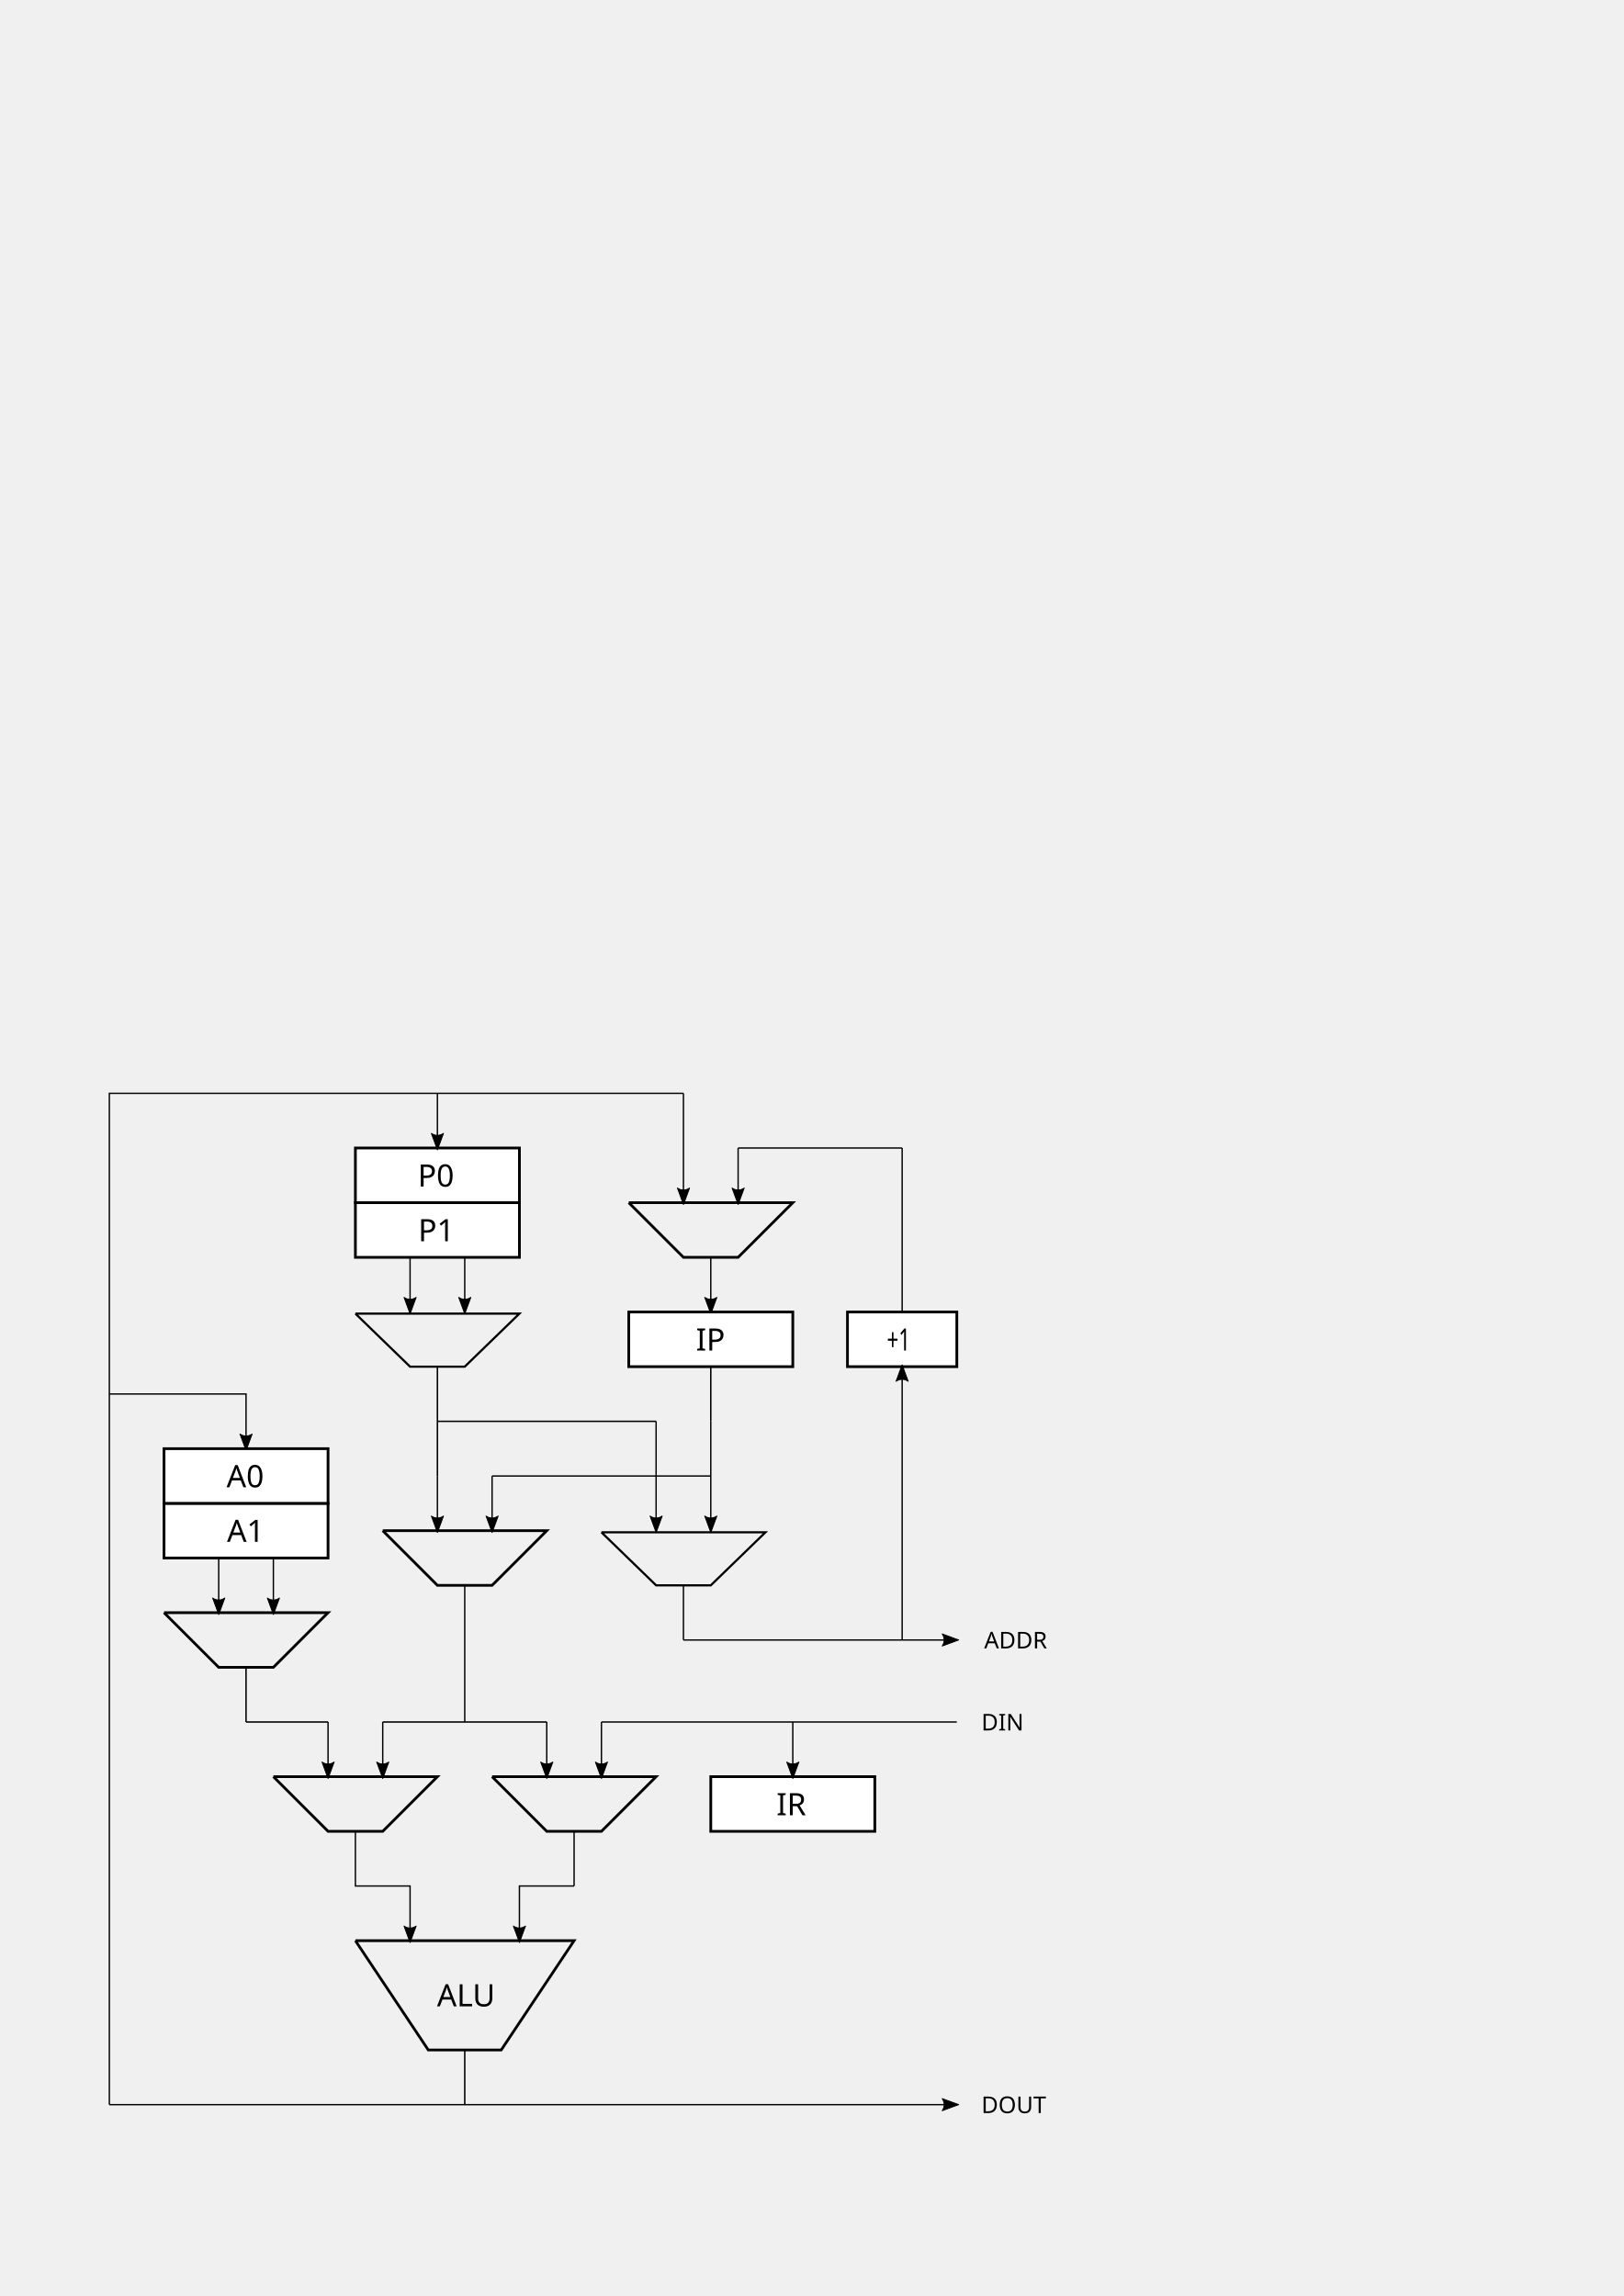
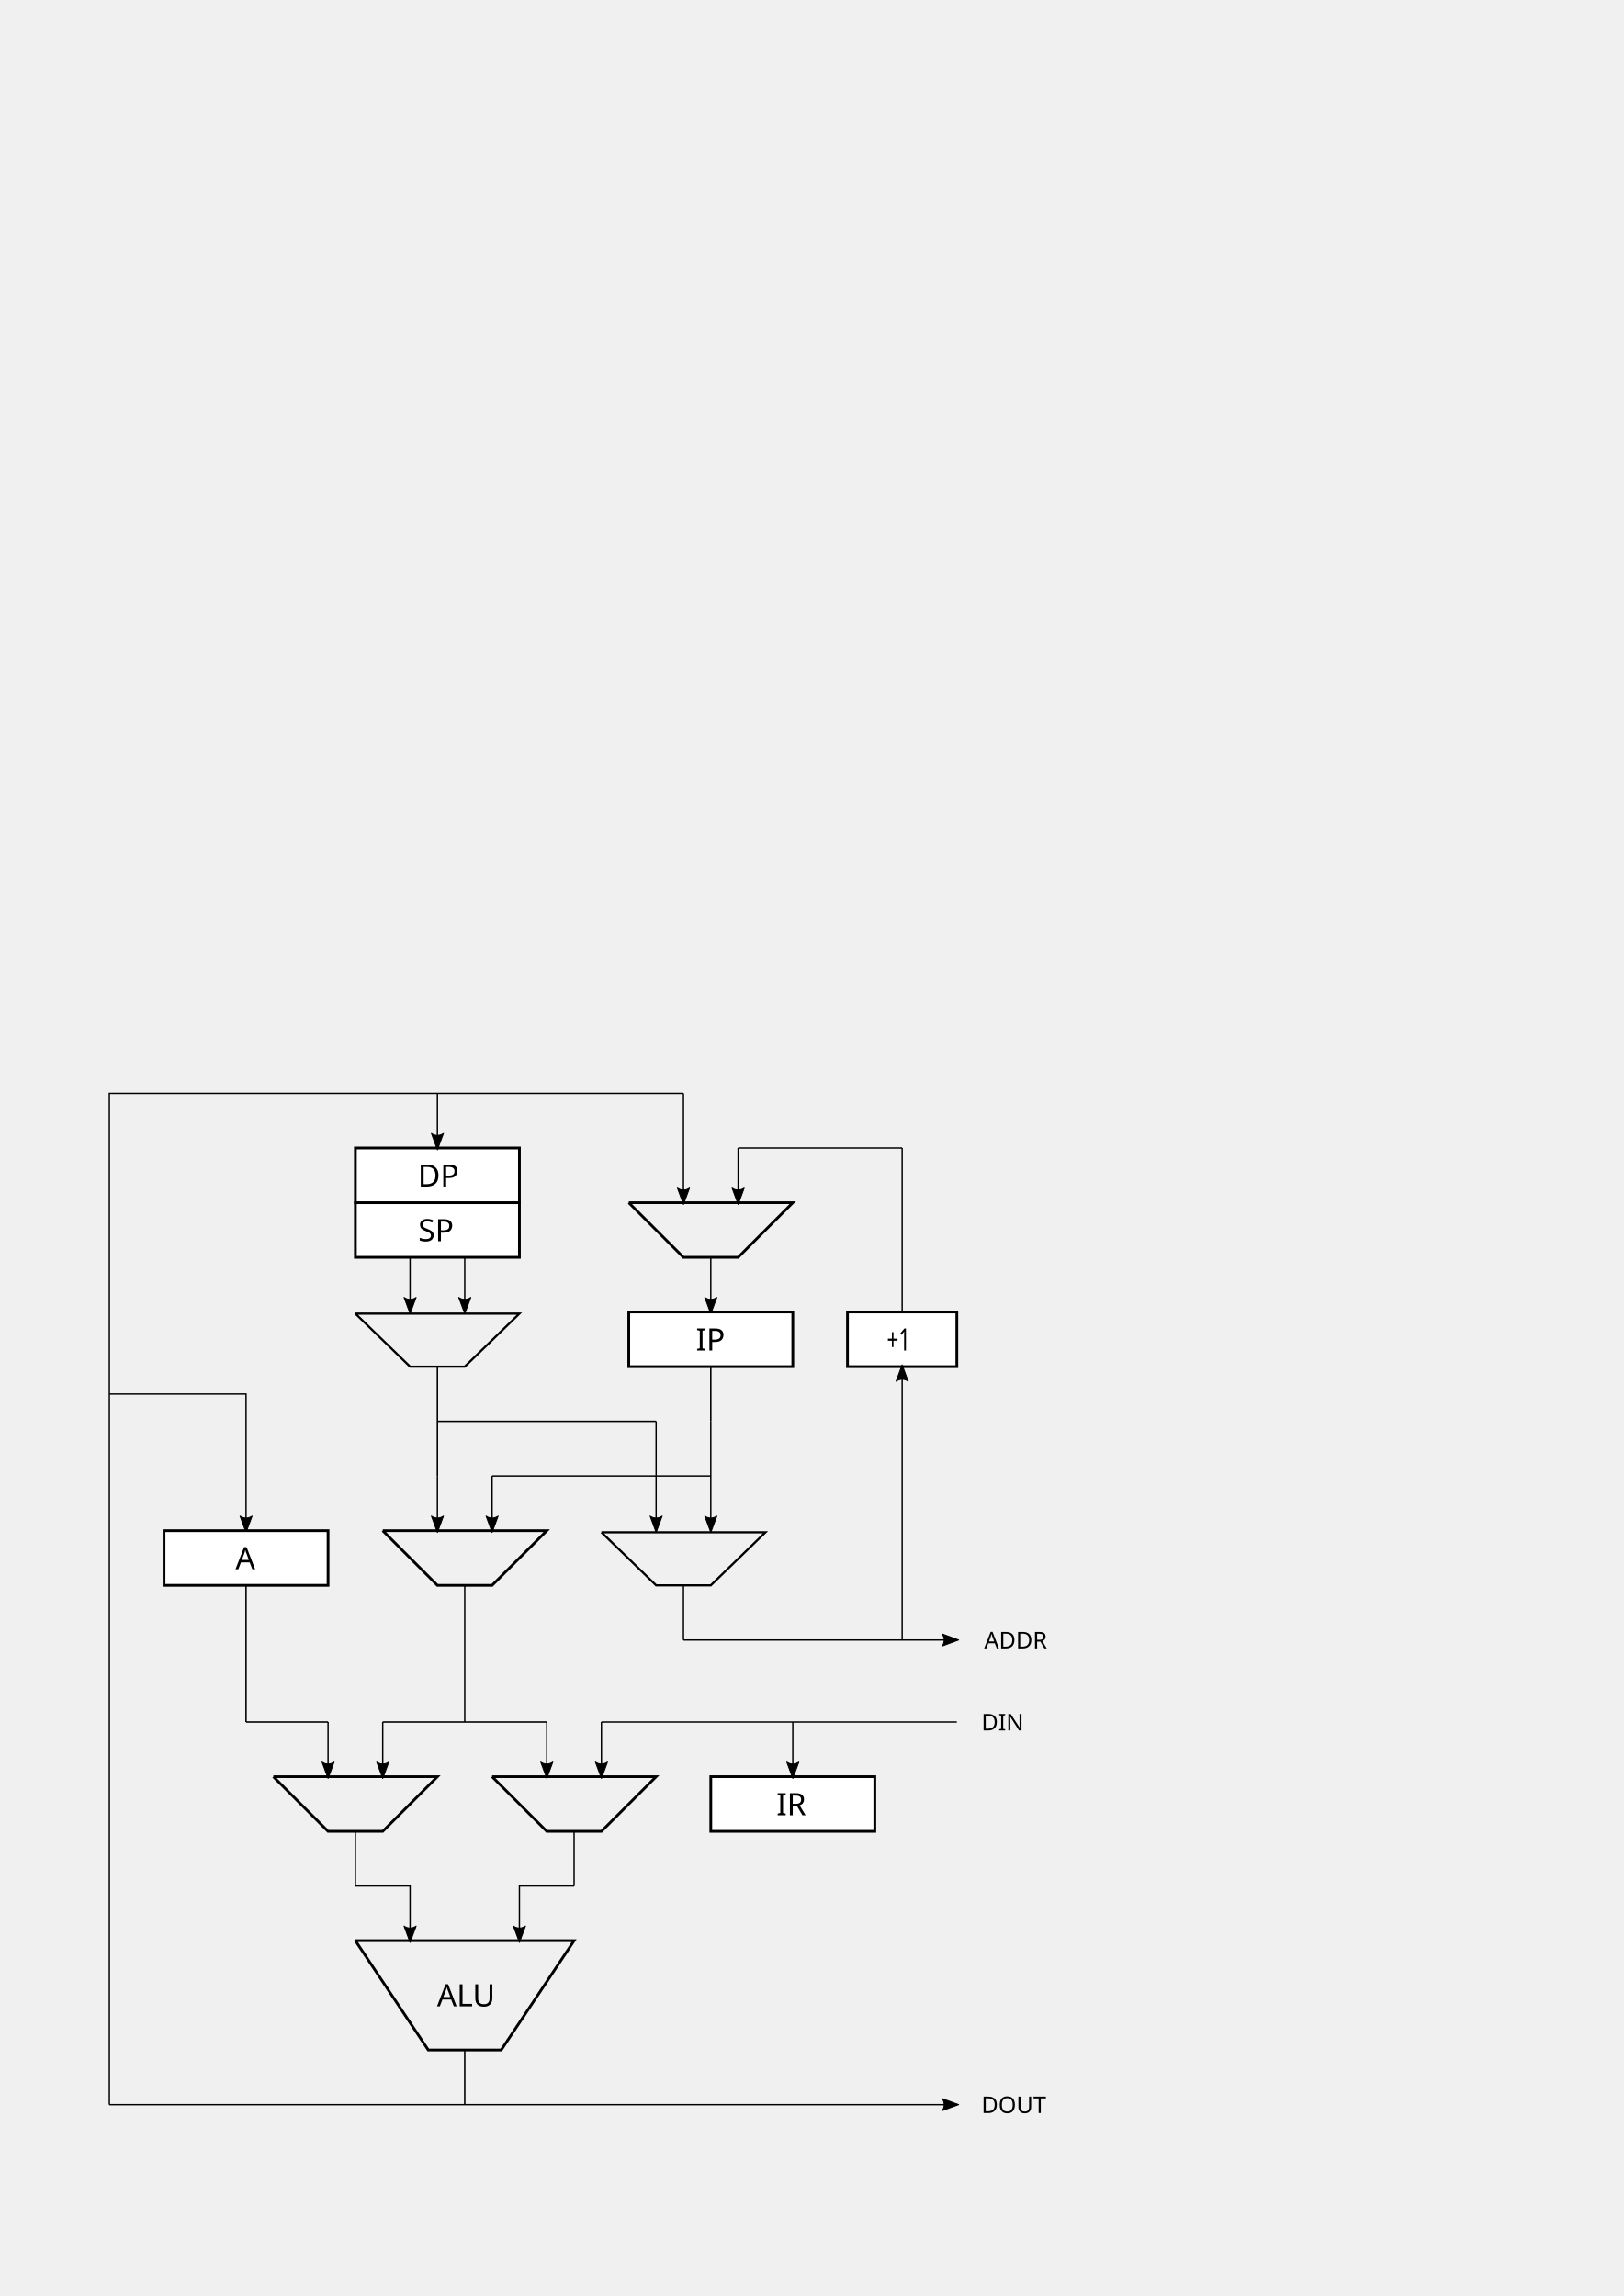
<svg xmlns="http://www.w3.org/2000/svg" width="297mm" height="420mm" viewBox="0 0 297 420" version="1.1" id="svg8">
  <defs id="defs2">
    <marker orient="auto" refY="0.0" refX="0.0" id="marker8257" style="overflow:visible;">
      <path id="path8255" style="fill-rule:evenodd;stroke-width:0.625;stroke-linejoin:round;stroke:#000000;stroke-opacity:1;fill:#000000;fill-opacity:1" d="M 8.719,4.034 L -2.207,0.016 L 8.719,-4.002 C 6.973,-1.63 6.983,1.616 8.719,4.034 z " transform="scale(1.1) rotate(180) translate(1,0)" />
    </marker>
    <marker style="overflow:visible;" id="marker4934" refX="0.0" refY="0.0" orient="auto">
      <path transform="scale(1.1) rotate(180) translate(1,0)" d="M 8.719,4.034 L -2.207,0.016 L 8.719,-4.002 C 6.973,-1.63 6.983,1.616 8.719,4.034 z " style="fill-rule:evenodd;stroke-width:0.625;stroke-linejoin:round;stroke:#000000;stroke-opacity:1;fill:#000000;fill-opacity:1" id="path4932" />
    </marker>
    <marker orient="auto" refY="0.0" refX="0.0" id="marker4731" style="overflow:visible;">
      <path id="path4729" style="fill-rule:evenodd;stroke-width:0.625;stroke-linejoin:round;stroke:#000000;stroke-opacity:1;fill:#000000;fill-opacity:1" d="M 8.719,4.034 L -2.207,0.016 L 8.719,-4.002 C 6.973,-1.63 6.983,1.616 8.719,4.034 z " transform="scale(1.1) rotate(180) translate(1,0)" />
    </marker>
    <marker style="overflow:visible;" id="marker2087" refX="0.0" refY="0.0" orient="auto">
      <path transform="scale(1.1) rotate(180) translate(1,0)" d="M 8.719,4.034 L -2.207,0.016 L 8.719,-4.002 C 6.973,-1.63 6.983,1.616 8.719,4.034 z " style="fill-rule:evenodd;stroke-width:0.625;stroke-linejoin:round;stroke:#000000;stroke-opacity:1;fill:#000000;fill-opacity:1" id="path2085" />
    </marker>
    <marker orient="auto" refY="0.0" refX="0.0" id="marker7317" style="overflow:visible;">
      <path id="path7315" style="fill-rule:evenodd;stroke-width:0.625;stroke-linejoin:round;stroke:#000000;stroke-opacity:1;fill:#000000;fill-opacity:1" d="M 8.719,4.034 L -2.207,0.016 L 8.719,-4.002 C 6.973,-1.63 6.983,1.616 8.719,4.034 z " transform="scale(1.1) rotate(180) translate(1,0)" />
    </marker>
    <marker style="overflow:visible;" id="marker6648" refX="0.0" refY="0.0" orient="auto">
      <path transform="scale(1.1) rotate(180) translate(1,0)" d="M 8.719,4.034 L -2.207,0.016 L 8.719,-4.002 C 6.973,-1.63 6.983,1.616 8.719,4.034 z " style="fill-rule:evenodd;stroke-width:0.625;stroke-linejoin:round;stroke:#000000;stroke-opacity:1;fill:#000000;fill-opacity:1" id="path6646" />
    </marker>
    <marker orient="auto" refY="0.0" refX="0.0" id="marker2574" style="overflow:visible;">
      <path id="path2572" style="fill-rule:evenodd;stroke-width:0.625;stroke-linejoin:round;stroke:#000000;stroke-opacity:1;fill:#000000;fill-opacity:1" d="M 8.719,4.034 L -2.207,0.016 L 8.719,-4.002 C 6.973,-1.63 6.983,1.616 8.719,4.034 z " transform="scale(1.1) rotate(180) translate(1,0)" />
    </marker>
    <marker style="overflow:visible;" id="marker2372" refX="0.0" refY="0.0" orient="auto">
      <path transform="scale(1.1) rotate(180) translate(1,0)" d="M 8.719,4.034 L -2.207,0.016 L 8.719,-4.002 C 6.973,-1.63 6.983,1.616 8.719,4.034 z " style="fill-rule:evenodd;stroke-width:0.625;stroke-linejoin:round;stroke:#000000;stroke-opacity:1;fill:#000000;fill-opacity:1" id="path2370" />
    </marker>
    <marker style="overflow:visible;" id="marker1744" refX="0.0" refY="0.0" orient="auto">
      <path transform="scale(1.1) rotate(180) translate(1,0)" d="M 8.719,4.034 L -2.207,0.016 L 8.719,-4.002 C 6.973,-1.63 6.983,1.616 8.719,4.034 z " style="fill-rule:evenodd;stroke-width:0.625;stroke-linejoin:round;stroke:#000000;stroke-opacity:1;fill:#000000;fill-opacity:1" id="path1742" />
    </marker>
    <marker orient="auto" refY="0.0" refX="0.0" id="marker1616" style="overflow:visible;">
      <path id="path1614" style="fill-rule:evenodd;stroke-width:0.625;stroke-linejoin:round;stroke:#000000;stroke-opacity:1;fill:#000000;fill-opacity:1" d="M 8.719,4.034 L -2.207,0.016 L 8.719,-4.002 C 6.973,-1.63 6.983,1.616 8.719,4.034 z " transform="scale(1.1) rotate(180) translate(1,0)" />
    </marker>
    <marker style="overflow:visible;" id="marker1096" refX="0.0" refY="0.0" orient="auto">
      <path transform="scale(1.1) rotate(180) translate(1,0)" d="M 8.719,4.034 L -2.207,0.016 L 8.719,-4.002 C 6.973,-1.63 6.983,1.616 8.719,4.034 z " style="fill-rule:evenodd;stroke-width:0.625;stroke-linejoin:round;stroke:#000000;stroke-opacity:1;fill:#000000;fill-opacity:1" id="path1094" />
    </marker>
    <marker orient="auto" refY="0.0" refX="0.0" id="marker15140" style="overflow:visible;">
      <path id="path15138" style="fill-rule:evenodd;stroke-width:0.625;stroke-linejoin:round;stroke:#000000;stroke-opacity:1;fill:#000000;fill-opacity:1" d="M 8.719,4.034 L -2.207,0.016 L 8.719,-4.002 C 6.973,-1.63 6.983,1.616 8.719,4.034 z " transform="scale(1.1) rotate(180) translate(1,0)" />
    </marker>
    <marker style="overflow:visible;" id="marker13744" refX="0.0" refY="0.0" orient="auto">
      <path transform="scale(1.1) rotate(180) translate(1,0)" d="M 8.719,4.034 L -2.207,0.016 L 8.719,-4.002 C 6.973,-1.63 6.983,1.616 8.719,4.034 z " style="fill-rule:evenodd;stroke-width:0.625;stroke-linejoin:round;stroke:#000000;stroke-opacity:1;fill:#000000;fill-opacity:1" id="path13742" />
    </marker>
    <marker orient="auto" refY="0.0" refX="0.0" id="Arrow2Lstart" style="overflow:visible">
      <path id="path855" style="fill-rule:evenodd;stroke-width:0.625;stroke-linejoin:round;stroke:#000000;stroke-opacity:1;fill:#000000;fill-opacity:1" d="M 8.719,4.034 L -2.207,0.016 L 8.719,-4.002 C 6.973,-1.63 6.983,1.616 8.719,4.034 z " transform="scale(1.1) translate(1,0)" />
    </marker>
    <marker orient="auto" refY="0.0" refX="0.0" id="Arrow1Lend" style="overflow:visible;">
      <path id="path840" d="M 0.0,0.0 L 5.0,-5.0 L -12.5,0.0 L 5.0,5.0 L 0.0,0.0 z " style="fill-rule:evenodd;stroke:#000000;stroke-width:1pt;stroke-opacity:1;fill:#000000;fill-opacity:1" transform="scale(0.8) rotate(180) translate(12.5,0)" />
    </marker>
    <marker orient="auto" refY="0.0" refX="0.0" id="Arrow1Lstart" style="overflow:visible">
      <path id="path837" d="M 0.0,0.0 L 5.0,-5.0 L -12.5,0.0 L 5.0,5.0 L 0.0,0.0 z " style="fill-rule:evenodd;stroke:#000000;stroke-width:1pt;stroke-opacity:1;fill:#000000;fill-opacity:1" transform="scale(0.8) translate(12.5,0)" />
    </marker>
    <marker style="overflow:visible" id="marker12744" refX="0" refY="0" orient="auto">
      <path transform="matrix(-1.1,0,0,-1.1,-1.1,0)" d="M 8.719,4.034 -2.207,0.016 8.719,-4.002 c -1.745,2.372 -1.735,5.617 -6e-7,8.035 z" style="fill:#000000;fill-opacity:1;fill-rule:evenodd;stroke:#000000;stroke-width:0.625;stroke-linejoin:round;stroke-opacity:1" id="path12742" />
    </marker>
    <marker orient="auto" refY="0" refX="0" id="marker11653" style="overflow:visible">
      <path id="path11651" style="fill:#000000;fill-opacity:1;fill-rule:evenodd;stroke:#000000;stroke-width:0.625;stroke-linejoin:round;stroke-opacity:1" d="M 8.719,4.034 -2.207,0.016 8.719,-4.002 c -1.745,2.372 -1.735,5.617 -6e-7,8.035 z" transform="matrix(-1.1,0,0,-1.1,-1.1,0)" />
    </marker>
    <marker orient="auto" refY="0" refX="0" id="marker10780" style="overflow:visible">
      <path id="path10778" style="fill:#000000;fill-opacity:1;fill-rule:evenodd;stroke:#000000;stroke-width:0.625;stroke-linejoin:round;stroke-opacity:1" d="M 8.719,4.034 -2.207,0.016 8.719,-4.002 c -1.745,2.372 -1.735,5.617 -6e-7,8.035 z" transform="matrix(-1.1,0,0,-1.1,-1.1,0)" />
    </marker>
    <marker style="overflow:visible" id="marker7760" refX="0" refY="0" orient="auto">
      <path transform="matrix(-1.1,0,0,-1.1,-1.1,0)" d="M 8.719,4.034 -2.207,0.016 8.719,-4.002 c -1.745,2.372 -1.735,5.617 -6e-7,8.035 z" style="fill:#000000;fill-opacity:1;fill-rule:evenodd;stroke:#000000;stroke-width:0.625;stroke-linejoin:round;stroke-opacity:1" id="path7758" />
    </marker>
    <marker orient="auto" refY="0" refX="0" id="Arrow1Mend" style="overflow:visible">
      <path id="path846" d="M 0,0 5,-5 -12.5,0 5,5 Z" style="fill:#000000;fill-opacity:1;fill-rule:evenodd;stroke:#000000;stroke-width:1pt;stroke-opacity:1" transform="matrix(-0.4,0,0,-0.4,-4,0)" />
    </marker>
    <marker orient="auto" refY="0" refX="0" id="Arrow2Lend" style="overflow:visible">
      <path id="path858" style="fill:#000000;fill-opacity:1;fill-rule:evenodd;stroke:#000000;stroke-width:0.625;stroke-linejoin:round;stroke-opacity:1" d="M 8.719,4.034 -2.207,0.016 8.719,-4.002 c -1.745,2.372 -1.735,5.617 -6e-7,8.035 z" transform="matrix(-1.1,0,0,-1.1,-1.1,0)" />
    </marker>
    <marker style="overflow:visible" id="marker3926" refX="0" refY="0" orient="auto">
      <path transform="matrix(-1.1,0,0,-1.1,-1.1,0)" d="M 8.719,4.034 -2.207,0.016 8.719,-4.002 c -1.745,2.372 -1.735,5.617 -6e-7,8.035 z" style="fill:#000000;fill-opacity:1;fill-rule:evenodd;stroke:#000000;stroke-width:0.625;stroke-linejoin:round;stroke-opacity:1" id="path3924" />
    </marker>
    <marker style="overflow:visible" id="marker1096-6" refX="0" refY="0" orient="auto">
      <path transform="matrix(-1.1,0,0,-1.1,-1.1,0)" d="M 8.719,4.034 -2.207,0.016 8.719,-4.002 c -1.745,2.372 -1.735,5.617 -6e-7,8.035 z" style="fill:#000000;fill-opacity:1;fill-rule:evenodd;stroke:#000000;stroke-width:0.625;stroke-linejoin:round;stroke-opacity:1" id="path1094-2" />
    </marker>
    <marker style="overflow:visible" id="marker1096-6-1" refX="0" refY="0" orient="auto">
      <path transform="matrix(-1.1,0,0,-1.1,-1.1,0)" d="M 8.719,4.034 -2.207,0.016 8.719,-4.002 c -1.745,2.372 -1.735,5.617 -6e-7,8.035 z" style="fill:#000000;fill-opacity:1;fill-rule:evenodd;stroke:#000000;stroke-width:0.625;stroke-linejoin:round;stroke-opacity:1" id="path1094-2-2" />
    </marker>
    <marker orient="auto" refY="0" refX="0" id="marker1616-6" style="overflow:visible">
      <path id="path1614-7" style="fill:#000000;fill-opacity:1;fill-rule:evenodd;stroke:#000000;stroke-width:0.625;stroke-linejoin:round;stroke-opacity:1" d="M 8.719,4.034 -2.207,0.016 8.719,-4.002 c -1.745,2.372 -1.735,5.617 -6e-7,8.035 z" transform="matrix(-1.1,0,0,-1.1,-1.1,0)" />
    </marker>
    <marker orient="auto" refY="0" refX="0" id="marker1616-3" style="overflow:visible">
      <path id="path1614-5" style="fill:#000000;fill-opacity:1;fill-rule:evenodd;stroke:#000000;stroke-width:0.625;stroke-linejoin:round;stroke-opacity:1" d="M 8.719,4.034 -2.207,0.016 8.719,-4.002 c -1.745,2.372 -1.735,5.617 -6e-7,8.035 z" transform="matrix(-1.1,0,0,-1.1,-1.1,0)" />
    </marker>
    <marker orient="auto" refY="0" refX="0" id="marker1616-2" style="overflow:visible">
      <path id="path1614-9" style="fill:#000000;fill-opacity:1;fill-rule:evenodd;stroke:#000000;stroke-width:0.625;stroke-linejoin:round;stroke-opacity:1" d="M 8.719,4.034 -2.207,0.016 8.719,-4.002 c -1.745,2.372 -1.735,5.617 -6e-7,8.035 z" transform="matrix(-1.1,0,0,-1.1,-1.1,0)" />
    </marker>
    <marker style="overflow:visible" id="marker1096-6-1-9" refX="0" refY="0" orient="auto">
      <path transform="matrix(-1.1,0,0,-1.1,-1.1,0)" d="M 8.719,4.034 -2.207,0.016 8.719,-4.002 c -1.745,2.372 -1.735,5.617 -6e-7,8.035 z" style="fill:#000000;fill-opacity:1;fill-rule:evenodd;stroke:#000000;stroke-width:0.625;stroke-linejoin:round;stroke-opacity:1" id="path1094-2-2-3" />
    </marker>
    <marker style="overflow:visible" id="marker1096-6-6" refX="0" refY="0" orient="auto">
      <path transform="matrix(-1.1,0,0,-1.1,-1.1,0)" d="M 8.719,4.034 -2.207,0.016 8.719,-4.002 c -1.745,2.372 -1.735,5.617 -6e-7,8.035 z" style="fill:#000000;fill-opacity:1;fill-rule:evenodd;stroke:#000000;stroke-width:0.625;stroke-linejoin:round;stroke-opacity:1" id="path1094-2-0" />
    </marker>
  </defs>
  <g id="layer1" transform="translate(0,123)">
    <rect style="fill:#ffffff;fill-opacity:1;stroke:#000000;stroke-width:0.5;stroke-miterlimit:4;stroke-dasharray:none;stroke-opacity:1" id="rect817" width="30" height="10" x="65" y="97" />
    <text xml:space="preserve" style="font-style:normal;font-weight:normal;font-size:5.644px;line-height:1.25;font-family:sans-serif;letter-spacing:0px;word-spacing:0px;fill:#000000;fill-opacity:1;stroke:none;stroke-width:0.265" x="76.486" y="104.057" id="text821-5">
-       <tspan x="76.486" y="104.057" style="stroke-width:0.265" id="tspan1140">P1</tspan>
+       <tspan x="76.486" y="104.057" style="stroke-width:0.265" id="tspan3856">SP</tspan>
    </text>
    <path style="fill:none;stroke:#000000;stroke-width:0.5;stroke-linecap:butt;stroke-linejoin:miter;stroke-miterlimit:4;stroke-dasharray:none;stroke-opacity:1" d="m 115,97 h 30 L 135,107 h -10 L 115,97" id="path833-2" />
    <path style="fill:none;stroke:#000000;stroke-width:0.25;stroke-linecap:butt;stroke-linejoin:miter;stroke-miterlimit:4;stroke-dasharray:none;stroke-opacity:1" d="m 125,167 v 10" id="path4034" />
-     <g id="g5760" transform="translate(0,-15)">
-       <rect y="167" x="30" height="10" width="30" id="rect817-2" style="fill:#ffffff;fill-opacity:1;stroke:#000000;stroke-width:0.5;stroke-miterlimit:4;stroke-dasharray:none;stroke-opacity:1" />
-     </g>
-     <text xml:space="preserve" style="font-style:normal;font-weight:normal;font-size:5.644px;line-height:1.25;font-family:sans-serif;letter-spacing:0px;word-spacing:0px;fill:#000000;fill-opacity:1;stroke:none;stroke-width:0.265" x="41.512" y="159.057" id="text7718">
-       <tspan id="tspan7716" x="41.512" y="159.057" style="stroke-width:0.265">A1</tspan>
-     </text>
    <path style="fill:none;stroke:#000000;stroke-width:0.5;stroke-linecap:butt;stroke-linejoin:miter;stroke-miterlimit:4;stroke-dasharray:none;stroke-opacity:1" d="m 90,202 h 30 L 110,212 H 100 L 90,202" id="path833-2-8-7" />
    <path style="fill:none;stroke:#000000;stroke-width:0.25;stroke-linecap:butt;stroke-linejoin:miter;stroke-miterlimit:4;stroke-dasharray:none;stroke-opacity:1;marker-end:url(#marker7760)" d="m 65,212 v 10 h 10 v 10" id="path7750" />
    <path style="fill:none;stroke:#000000;stroke-width:0.5;stroke-linecap:butt;stroke-linejoin:miter;stroke-miterlimit:4;stroke-dasharray:none;stroke-opacity:1" d="M 65,232 H 105 L 91.667,252 h -13.333 l -13.333,-20" id="path833-2-8-9" />
    <path style="fill:none;stroke:#000000;stroke-width:0.25;stroke-linecap:butt;stroke-linejoin:miter;stroke-miterlimit:4;stroke-dasharray:none;stroke-opacity:1;marker-end:url(#marker10780)" d="m 130,107 v 10" id="path10770" />
    <rect style="fill:#ffffff;fill-opacity:1;stroke:#000000;stroke-width:0.5;stroke-miterlimit:4;stroke-dasharray:none;stroke-opacity:1" id="rect817-7" width="30" height="10" x="115" y="117" />
    <text xml:space="preserve" style="font-style:normal;font-weight:normal;font-size:5.644px;line-height:1.25;font-family:sans-serif;letter-spacing:0px;word-spacing:0px;fill:#000000;fill-opacity:1;stroke:none;stroke-width:0.265" x="127.285" y="124.057" id="text10964">
      <tspan id="tspan10962" x="127.285" y="124.057" style="stroke-width:0.265">IP</tspan>
    </text>
    <path style="fill:none;stroke:#000000;stroke-width:0.25;stroke-linecap:butt;stroke-linejoin:miter;stroke-miterlimit:4;stroke-dasharray:none;stroke-opacity:1" d="M 20,262 V 77 h 105" id="path11521" />
    <path style="fill:none;stroke:#000000;stroke-width:0.25;stroke-linecap:butt;stroke-linejoin:miter;stroke-miterlimit:4;stroke-dasharray:none;stroke-opacity:1;marker-end:url(#marker11653)" d="M 20,262 H 175" id="path11643" />
    <path style="fill:none;stroke:#000000;stroke-width:0.25;stroke-linecap:butt;stroke-linejoin:miter;stroke-miterlimit:4;stroke-dasharray:none;stroke-opacity:1;marker-end:url(#marker13744)" d="m 125,177 h 50" id="path13596" />
    <path style="fill:none;stroke:#000000;stroke-width:0.25;stroke-linecap:butt;stroke-linejoin:miter;stroke-miterlimit:4;stroke-dasharray:none;stroke-opacity:1;marker-end:url(#marker15140)" d="m 70,192 v 10" id="path15130" />
    <text xml:space="preserve" style="font-style:normal;font-weight:normal;font-size:5.644px;line-height:1.25;font-family:sans-serif;letter-spacing:0px;word-spacing:0px;fill:#000000;fill-opacity:1;stroke:none;stroke-width:0.265" x="142.285" y="209.057" id="text10964-7">
      <tspan id="tspan10962-5" x="142.285" y="209.057" style="stroke-width:0.265">IP</tspan>
    </text>
    <rect style="fill:#ffffff;fill-opacity:1;stroke:#000000;stroke-width:0.5;stroke-miterlimit:4;stroke-dasharray:none;stroke-opacity:1" id="rect817-7-6" width="30" height="10" x="130" y="202" />
    <text id="text135" y="209.057" x="142.011" style="font-style:normal;font-weight:normal;font-size:5.644px;line-height:1.25;font-family:sans-serif;letter-spacing:0px;word-spacing:0px;fill:#000000;fill-opacity:1;stroke:none;stroke-width:0.265" xml:space="preserve">
      <tspan style="stroke-width:0.265" y="209.057" x="142.011" id="tspan133">IR</tspan>
    </text>
    <path style="fill:none;stroke:#000000;stroke-width:0.25;stroke-linecap:butt;stroke-linejoin:miter;stroke-miterlimit:4;stroke-dasharray:none;stroke-opacity:1;marker-end:url(#marker1096)" d="m 145,192 v 10" id="path137" />
    <rect style="fill:#ffffff;fill-opacity:1;stroke:#000000;stroke-width:0.5;stroke-miterlimit:4;stroke-dasharray:none;stroke-opacity:1" id="rect817-6" width="30" height="10" x="65" y="87" />
    <text xml:space="preserve" style="font-style:normal;font-weight:normal;font-size:5.644px;line-height:1.25;font-family:sans-serif;letter-spacing:0px;word-spacing:0px;fill:#000000;fill-opacity:1;stroke:none;stroke-width:0.265" x="76.413" y="94.055" id="text821-5-7">
-       <tspan x="76.413" y="94.055" style="stroke-width:0.265" id="tspan1140-5">P0</tspan>
+       <tspan x="76.413" y="94.055" style="stroke-width:0.265" id="tspan1140-5">DP</tspan>
    </text>
    <path style="fill:none;stroke:#000000;stroke-width:0.399;stroke-linecap:butt;stroke-linejoin:miter;stroke-miterlimit:4;stroke-dasharray:none;stroke-opacity:1" d="m 110,157.295 h 30 l -10,9.705 h -10 l -10,-9.705" id="path833-3" />
    <path style="fill:none;stroke:#000000;stroke-width:0.399;stroke-linecap:butt;stroke-linejoin:miter;stroke-miterlimit:4;stroke-dasharray:none;stroke-opacity:1" d="M 65,117.295 H 95 l -10,9.705 h -10 l -10,-9.705" id="path833-3-5" />
    <path style="fill:none;stroke:#000000;stroke-width:0.25;stroke-linecap:butt;stroke-linejoin:miter;stroke-miterlimit:4;stroke-dasharray:none;stroke-opacity:1;marker-end:url(#marker1096-6)" d="m 75,107 v 10" id="path137-9" />
    <path style="fill:none;stroke:#000000;stroke-width:0.25;stroke-linecap:butt;stroke-linejoin:miter;stroke-miterlimit:4;stroke-dasharray:none;stroke-opacity:1;marker-end:url(#marker1096-6-1)" d="m 85,107 v 10" id="path137-9-7" />
    <path style="fill:none;stroke:#000000;stroke-width:0.5;stroke-linecap:butt;stroke-linejoin:miter;stroke-miterlimit:4;stroke-dasharray:none;stroke-opacity:1" d="m 70,157 h 30 L 90,167 H 80 L 70,157" id="path833-2-8-7-3" />
    <path style="fill:none;stroke:#000000;stroke-width:0.25;stroke-linecap:butt;stroke-linejoin:miter;stroke-miterlimit:4;stroke-dasharray:none;stroke-opacity:1;marker-end:url(#marker1616)" d="M 130,137 V 157" id="path1606" />
    <path style="fill:none;stroke:#000000;stroke-width:0.25;stroke-linecap:butt;stroke-linejoin:miter;stroke-miterlimit:4;stroke-dasharray:none;stroke-opacity:1;marker-end:url(#marker1616-6)" d="m 80,147 v 10" id="path1606-5" />
    <path style="fill:none;stroke:#000000;stroke-width:0.25;stroke-linecap:butt;stroke-linejoin:miter;stroke-miterlimit:4;stroke-dasharray:none;stroke-opacity:1;marker-end:url(#marker1616-3)" d="m 90,147 v 10" id="path1606-6" />
    <path style="fill:none;stroke:#000000;stroke-width:0.25;stroke-linecap:butt;stroke-linejoin:miter;stroke-miterlimit:4;stroke-dasharray:none;stroke-opacity:1;marker-end:url(#marker1616-2)" d="m 120,137 v 20" id="path1606-1" />
    <path style="fill:none;stroke:#000000;stroke-width:0.25;stroke-linecap:butt;stroke-linejoin:miter;stroke-miterlimit:4;stroke-dasharray:none;stroke-opacity:1" d="m 90,147 h 40" id="path3135" />
    <path style="fill:none;stroke:#000000;stroke-width:0.265px;stroke-linecap:butt;stroke-linejoin:miter;stroke-opacity:1" d="m 130,127 v 10" id="path3137" />
    <path style="fill:none;stroke:#000000;stroke-width:0.265px;stroke-linecap:butt;stroke-linejoin:miter;stroke-opacity:1" d="M 80,137 H 120" id="path3139" />
    <path style="fill:none;stroke:#000000;stroke-width:0.265px;stroke-linecap:butt;stroke-linejoin:miter;stroke-opacity:1" d="m 80,127 v 20" id="path3669" />
    <path style="fill:none;stroke:#000000;stroke-width:0.25;stroke-linecap:butt;stroke-linejoin:miter;stroke-miterlimit:4;stroke-dasharray:none;stroke-opacity:1;marker-end:" d="m 85,167 v 25" id="path3905" />
    <path style="fill:none;stroke:#000000;stroke-width:0.5;stroke-linecap:butt;stroke-linejoin:miter;stroke-miterlimit:4;stroke-dasharray:none;stroke-opacity:1" d="m 50,202 h 30 L 70,212 H 60 L 50,202" id="path833-2-3" />
    <path style="fill:none;stroke:#000000;stroke-width:0.25;stroke-linecap:butt;stroke-linejoin:miter;stroke-miterlimit:4;stroke-dasharray:none;stroke-opacity:1" d="M 165,117 V 87" id="path1730" />
    <path style="fill:none;stroke:#000000;stroke-width:0.25;stroke-linecap:butt;stroke-linejoin:miter;stroke-miterlimit:4;stroke-dasharray:none;stroke-opacity:1" d="M 165,87 H 135" id="path1732" />
    <path style="fill:none;stroke:#000000;stroke-width:0.25;stroke-linecap:butt;stroke-linejoin:miter;stroke-miterlimit:4;stroke-dasharray:none;stroke-opacity:1;marker-end:url(#marker1744)" d="M 135,87 V 97" id="path1734" />
    <path style="fill:none;stroke:#000000;stroke-width:0.25;stroke-linecap:butt;stroke-linejoin:miter;stroke-miterlimit:4;stroke-dasharray:none;stroke-opacity:1;marker-end:url(#marker2372)" d="M 125,77 V 97" id="path2360" />
    <path style="fill:none;stroke:#000000;stroke-width:0.25;stroke-linecap:butt;stroke-linejoin:miter;stroke-miterlimit:4;stroke-dasharray:none;stroke-opacity:1;marker-end:url(#marker2574)" d="M 80,77 V 87" id="path2362" />
    <path style="fill:none;stroke:#000000;stroke-width:0.25;stroke-linecap:butt;stroke-linejoin:miter;stroke-miterlimit:4;stroke-dasharray:none;stroke-opacity:1" d="M 105,212 V 222" id="path4788" />
    <path style="fill:none;stroke:#000000;stroke-width:0.25;stroke-linecap:butt;stroke-linejoin:miter;stroke-miterlimit:4;stroke-dasharray:none;stroke-opacity:1;marker-end:url(#marker6648)" d="M 105,222 H 95 L 95,232" id="path6638" />
    <path style="fill:none;stroke:#000000;stroke-width:0.265px;stroke-linecap:butt;stroke-linejoin:miter;stroke-opacity:1" d="m 85,252 v 10" id="path7300" />
-     <path style="fill:none;stroke:#000000;stroke-width:0.25;stroke-linecap:butt;stroke-linejoin:miter;stroke-miterlimit:4;stroke-dasharray:none;stroke-opacity:1;marker-end:url(#marker7317)" d="m 20,132 h 25 v 10" id="path7307" />
+     <path style="fill:none;stroke:#000000;stroke-width:0.25;stroke-linecap:butt;stroke-linejoin:miter;stroke-miterlimit:4;stroke-dasharray:none;stroke-opacity:1;marker-end:url(#marker7317)" d="m 20,132 h 25 v 25" id="path7307" />
    <rect style="fill:#ffffff;fill-opacity:1;stroke:#000000;stroke-width:0.5;stroke-miterlimit:4;stroke-dasharray:none;stroke-opacity:1" id="rect817-7-7" width="20" height="10" x="155" y="117" />
    <text xml:space="preserve" style="font-style:normal;font-weight:normal;font-size:4.609px;line-height:1.25;font-family:sans-serif;letter-spacing:0px;word-spacing:0px;fill:#000000;fill-opacity:1;stroke:none;stroke-width:0.265" x="198.654" y="101.292" id="text10964-5" transform="scale(0.8164969,1.224744)">
      <tspan id="tspan1785" x="198.654" y="101.292" style="stroke-width:0.265">+1</tspan>
    </text>
    <path style="fill:none;stroke:#000000;stroke-width:0.25;stroke-linecap:butt;stroke-linejoin:miter;stroke-opacity:1;stroke-miterlimit:4;stroke-dasharray:none;marker-end:url(#marker2087)" d="M 165,177 V 127" id="path2077" />
    <path style="fill:none;stroke:#000000;stroke-width:0.265px;stroke-linecap:butt;stroke-linejoin:miter;stroke-opacity:1" d="M 70,192 H 100" id="path4021" />
    <path style="fill:none;stroke:#000000;stroke-width:0.25;stroke-linecap:butt;stroke-linejoin:miter;stroke-opacity:1;stroke-miterlimit:4;stroke-dasharray:none;marker-end:url(#marker4731)" d="m 100,192 v 10" id="path4721" />
    <path style="fill:none;stroke:#000000;stroke-width:0.25;stroke-linecap:butt;stroke-linejoin:miter;stroke-opacity:1;stroke-miterlimit:4;stroke-dasharray:none;marker-end:url(#marker4934)" d="m 60,192 v 10" id="path4924" />
    <path style="fill:none;stroke:#000000;stroke-width:0.265px;stroke-linecap:butt;stroke-linejoin:miter;stroke-opacity:1" d="M 45,192 H 60" id="path5128" />
-     <path style="fill:none;stroke:#000000;stroke-width:0.265px;stroke-linecap:butt;stroke-linejoin:miter;stroke-opacity:1" d="m 45,182 v 10" id="path5130" />
-     <g id="g5760-9" transform="translate(0,-24.99998)">
-       <rect y="167" x="30" height="10" width="30" id="rect817-2-1" style="fill:#ffffff;fill-opacity:1;stroke:#000000;stroke-width:0.5;stroke-miterlimit:4;stroke-dasharray:none;stroke-opacity:1" />
+     <path style="fill:none;stroke:#000000;stroke-width:0.265px;stroke-linecap:butt;stroke-linejoin:miter;stroke-opacity:1" d="m 45,167 v 25" id="path5130" />
+     <g id="g3854">
+       <g transform="translate(0,-9.999985)" id="g5760-9">
+         <rect style="fill:#ffffff;fill-opacity:1;stroke:#000000;stroke-width:0.5;stroke-miterlimit:4;stroke-dasharray:none;stroke-opacity:1" id="rect817-2-1" width="30" height="10" x="30" y="167" />
+       </g>
+       <text id="text7718-2" y="164.057" x="43.071" style="font-style:normal;font-weight:normal;font-size:5.644px;line-height:1.25;font-family:sans-serif;letter-spacing:0px;word-spacing:0px;fill:#000000;fill-opacity:1;stroke:none;stroke-width:0.265" xml:space="preserve">
+         <tspan style="stroke-width:0.265" y="164.057" x="43.071" id="tspan7716-7">A</tspan>
+       </text>
    </g>
-     <text xml:space="preserve" style="font-style:normal;font-weight:normal;font-size:5.644px;line-height:1.25;font-family:sans-serif;letter-spacing:0px;word-spacing:0px;fill:#000000;fill-opacity:1;stroke:none;stroke-width:0.265" x="41.439" y="149.055" id="text7718-2">
-       <tspan id="tspan7716-7" x="41.439" y="149.055" style="stroke-width:0.265">A0</tspan>
-     </text>
-     <path style="fill:none;stroke:#000000;stroke-width:0.5;stroke-linecap:butt;stroke-linejoin:miter;stroke-miterlimit:4;stroke-dasharray:none;stroke-opacity:1" d="m 30,172 h 30 L 50,182 H 40 L 30,172" id="path833-2-3-0" />
-     <path style="fill:none;stroke:#000000;stroke-width:0.25;stroke-linecap:butt;stroke-linejoin:miter;stroke-miterlimit:4;stroke-dasharray:none;stroke-opacity:1;marker-end:url(#marker1096-6-6)" d="M 40,162 V 172" id="path137-9-6" />
-     <path style="fill:none;stroke:#000000;stroke-width:0.25;stroke-linecap:butt;stroke-linejoin:miter;stroke-miterlimit:4;stroke-dasharray:none;stroke-opacity:1;marker-end:url(#marker1096-6-1-9)" d="M 50,162 V 172" id="path137-9-7-2" />
    <text xml:space="preserve" style="font-style:normal;font-weight:normal;font-size:5.644px;line-height:1.25;font-family:sans-serif;letter-spacing:0px;word-spacing:0px;fill:#000000;fill-opacity:1;stroke:none;stroke-width:0.265" x="79.925" y="244.017" id="text7207">
      <tspan id="tspan7205" x="79.925" y="244.017" style="stroke-width:0.265">ALU</tspan>
    </text>
    <text xml:space="preserve" style="font-style:normal;font-weight:normal;font-size:4.233px;line-height:1.25;font-family:sans-serif;letter-spacing:0px;word-spacing:0px;fill:#000000;fill-opacity:1;stroke:none;stroke-width:0.265" x="180" y="178.539" id="text7963">
      <tspan id="tspan7961" x="180" y="178.539" style="font-size:4.233px;stroke-width:0.265">ADDR</tspan>
    </text>
    <text xml:space="preserve" style="font-style:normal;font-weight:normal;font-size:4.233px;line-height:1.25;font-family:sans-serif;letter-spacing:0px;word-spacing:0px;fill:#000000;fill-opacity:1;stroke:none;stroke-width:0.265" x="179.49" y="193.543" id="text7979">
      <tspan id="tspan7977" x="179.49" y="193.543" style="font-size:4.233px;stroke-width:0.265">DIN</tspan>
    </text>
    <text xml:space="preserve" style="font-style:normal;font-weight:normal;font-size:4.233px;line-height:1.25;font-family:sans-serif;letter-spacing:0px;word-spacing:0px;fill:#000000;fill-opacity:1;stroke:none;stroke-width:0.265" x="179.49" y="263.537" id="text7983">
      <tspan id="tspan7981" x="179.49" y="263.537" style="font-size:4.233px;stroke-width:0.265">DOUT</tspan>
    </text>
    <path style="fill:none;stroke:#000000;stroke-width:0.25;stroke-linecap:butt;stroke-linejoin:miter;stroke-opacity:1;stroke-miterlimit:4;stroke-dasharray:none;marker-end:url(#marker8257)" d="m 110,192 v 10" id="path8247" />
    <path style="fill:none;stroke:#000000;stroke-width:0.25;stroke-linecap:butt;stroke-linejoin:miter;stroke-opacity:1;stroke-miterlimit:4;stroke-dasharray:none" d="M 175,192 H 110" id="path8451" />
  </g>
</svg>
